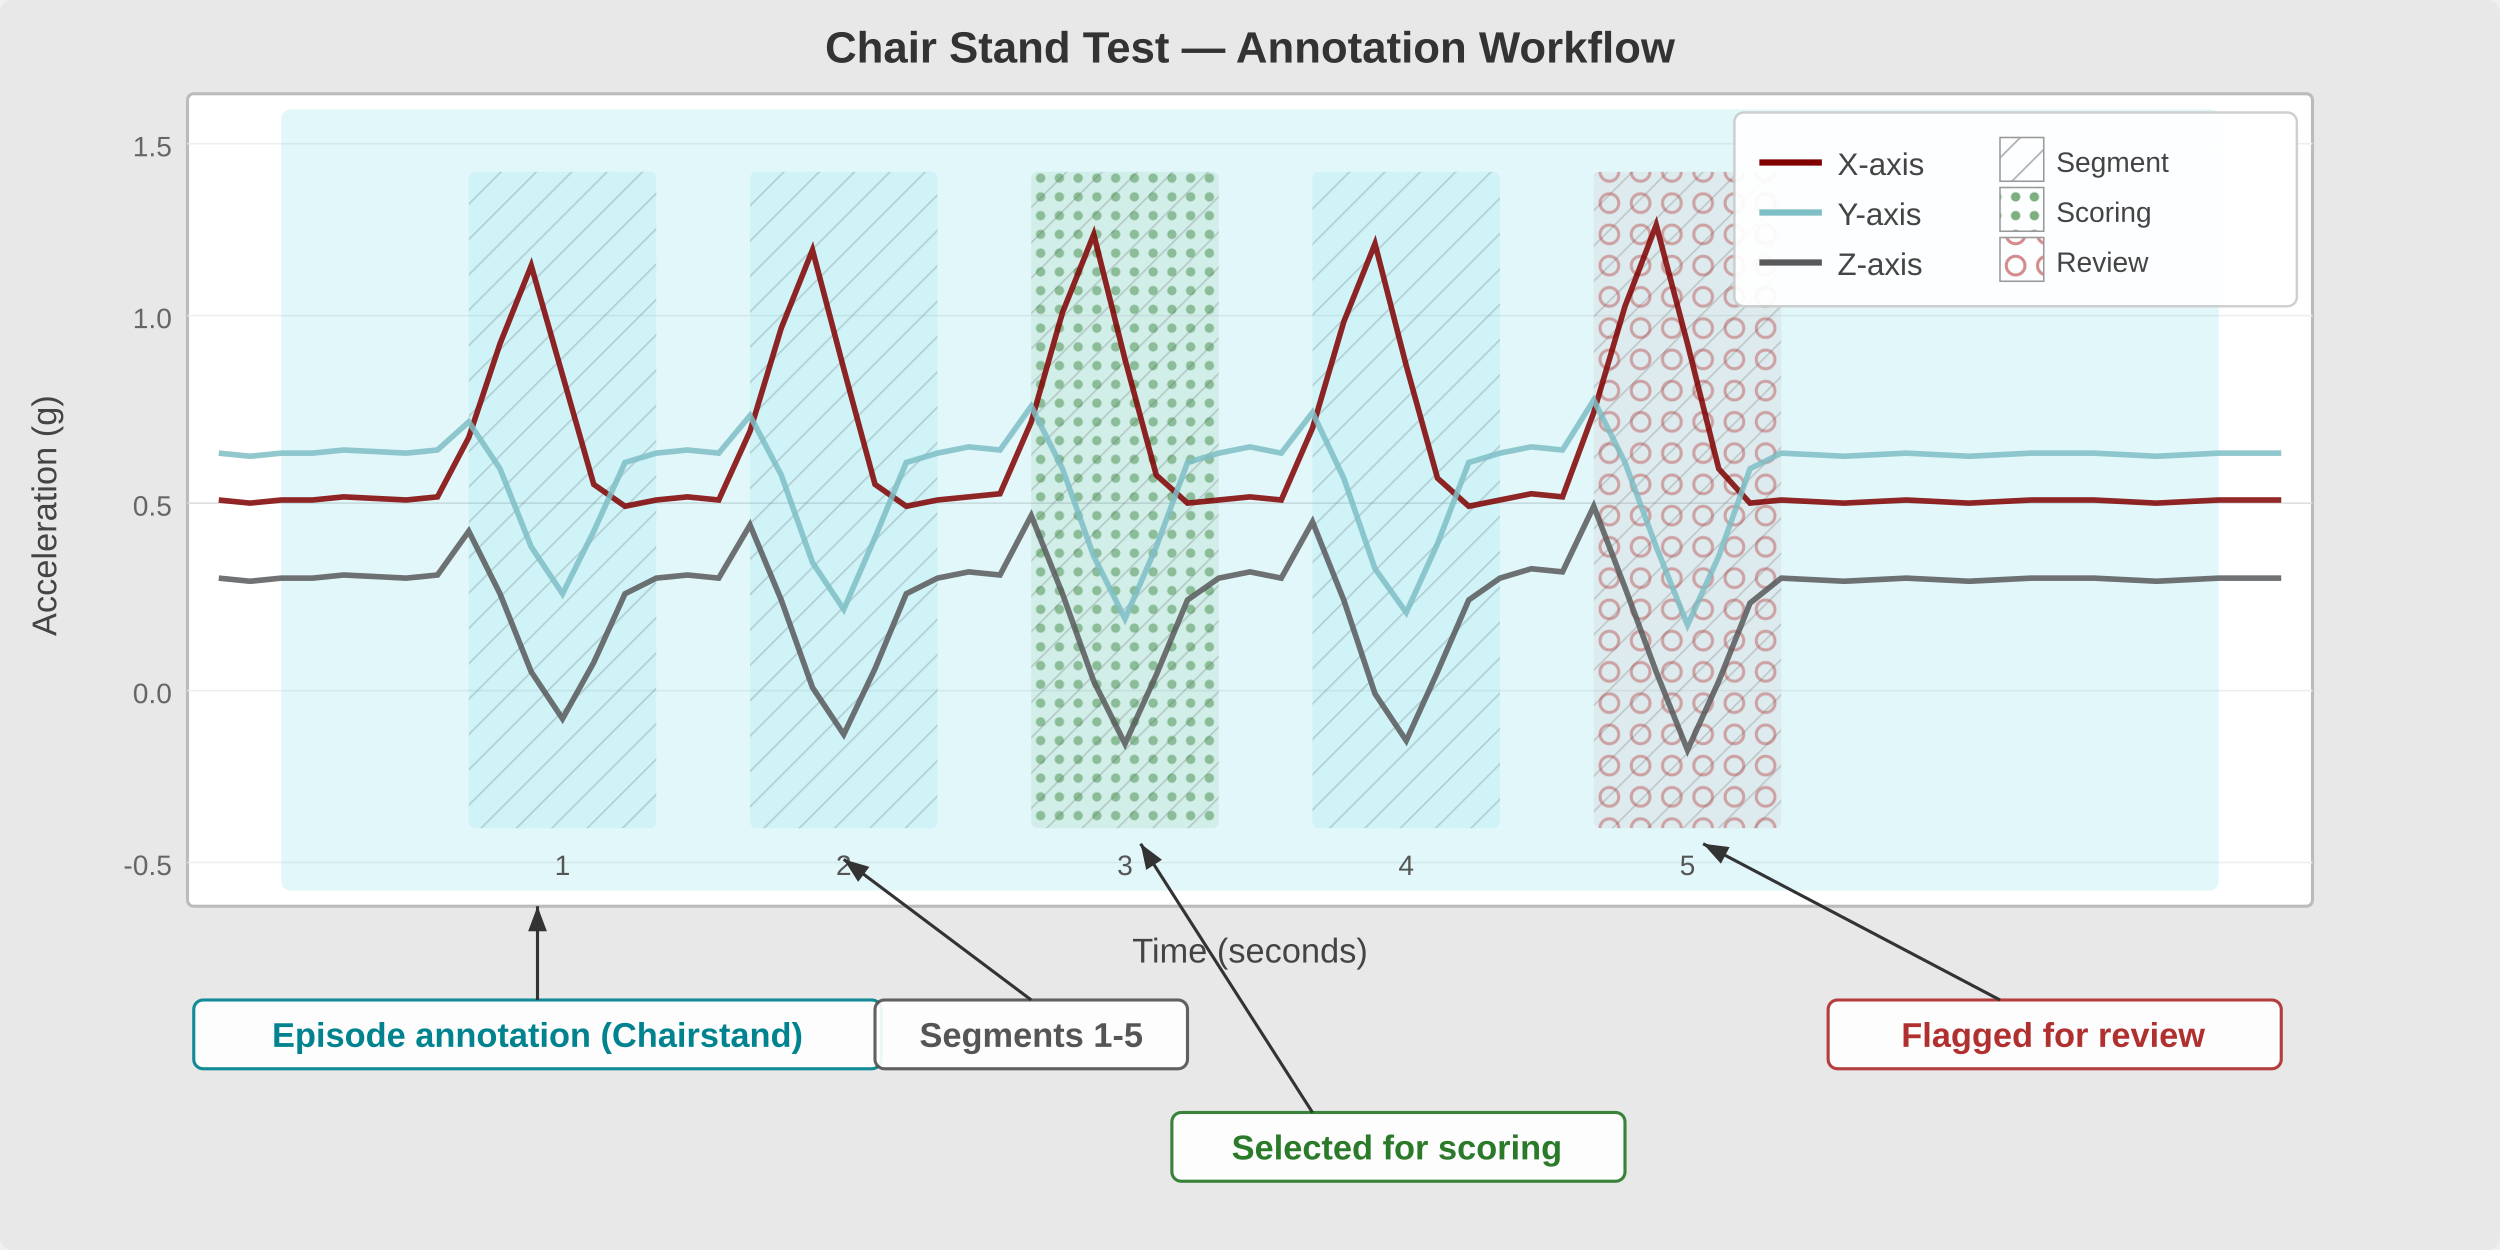
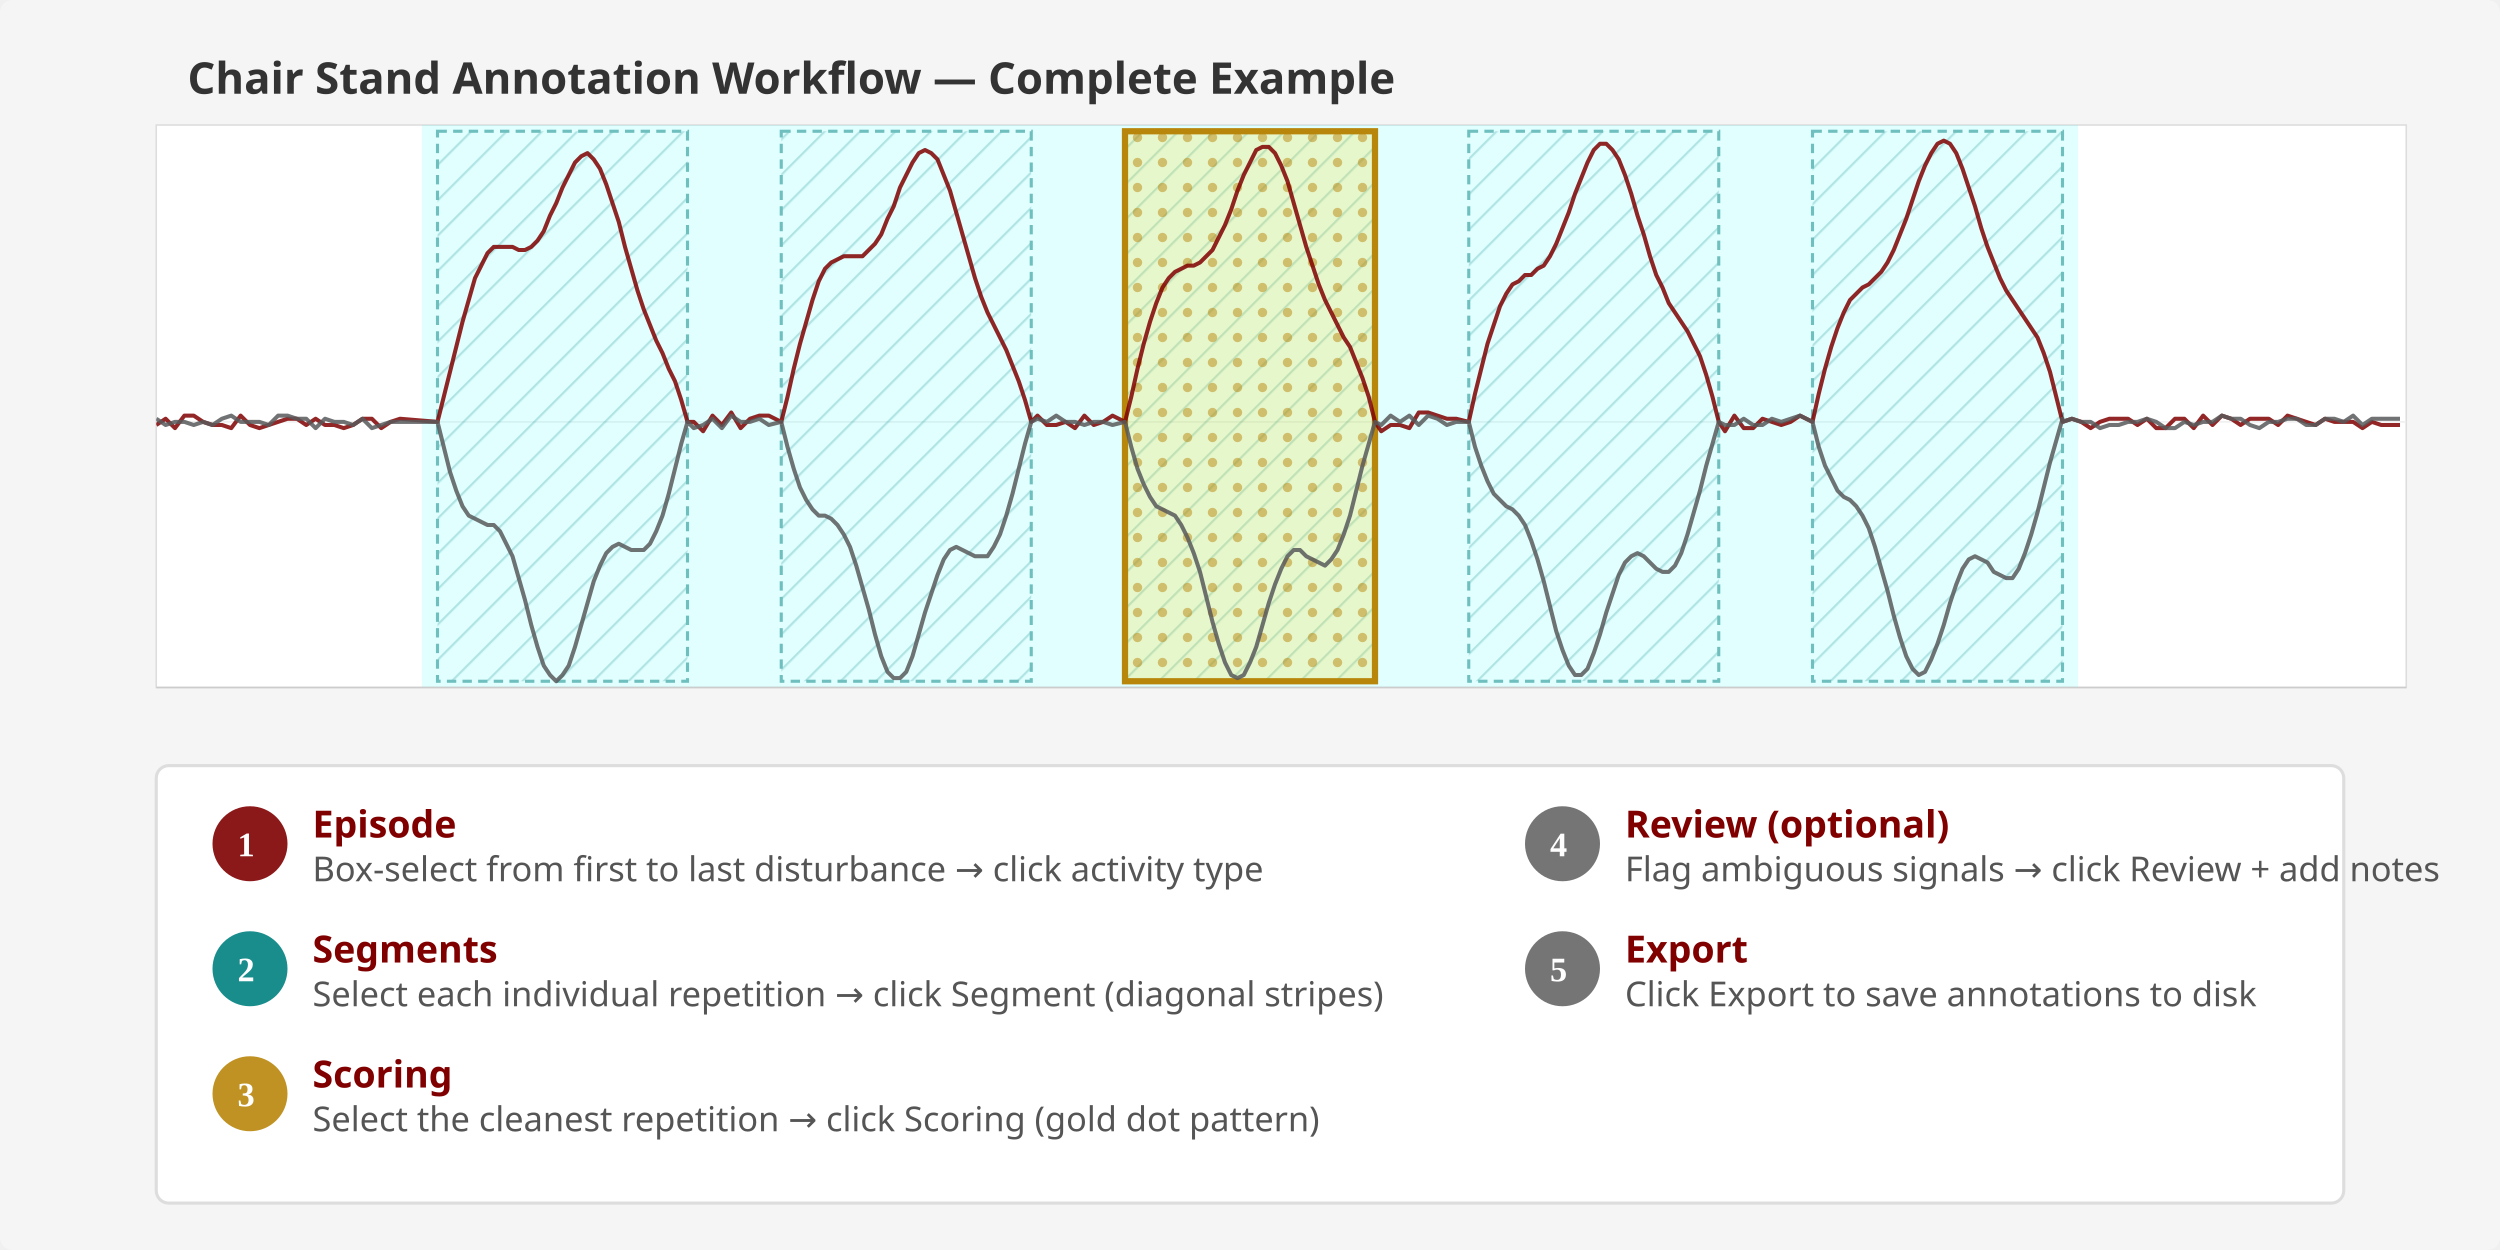
<svg xmlns="http://www.w3.org/2000/svg" width="800" height="400" viewBox="0 0 800 400">
+   <style>
+     .title { font: bold 14px sans-serif; fill: #333; }
+     .step-label { font: bold 12px sans-serif; fill: #800000; }
+     .desc { font: 11px sans-serif; fill: #555; }
+   </style>
  <defs>
-     <pattern id="crosshatch" width="8" height="8" patternUnits="userSpaceOnUse" patternTransform="rotate(45)">
-       <line x1="0" y1="0" x2="0" y2="8" stroke="#555" stroke-width="1" opacity="0.5" />
+     <clipPath id="wf-plot">
+       <rect x="50" y="40" width="720" height="180" />
+     </clipPath>
+     <pattern id="wf-hatch" patternUnits="userSpaceOnUse" width="8" height="8" patternTransform="rotate(45)">
+       <line x1="0" y1="0" x2="0" y2="8" stroke="#008080" stroke-width="1.5" opacity="0.4" />
    </pattern>
-     <pattern id="dots" width="6" height="6" patternUnits="userSpaceOnUse">
-       <circle cx="3" cy="3" r="1.5" fill="#2a7a2a" opacity="0.6" />
+     <pattern id="wf-dots" patternUnits="userSpaceOnUse" width="8" height="8">
+       <circle cx="4" cy="4" r="1.5" fill="#b8860b" opacity="0.5" />
    </pattern>
-     <pattern id="rings" width="10" height="10" patternUnits="userSpaceOnUse">
-       <circle cx="5" cy="5" r="3" fill="none" stroke="#b03030" stroke-width="1" opacity="0.55" />
-     </pattern>
-     <marker id="arrowhead" markerWidth="8" markerHeight="6" refX="8" refY="3" orient="auto">
-       <path d="M0,0 L8,3 L0,6 Z" fill="#333" />
-     </marker>
  </defs>
-   <rect width="800" height="400" fill="#e8e8e8" rx="4" />
-   <rect x="60" y="30" width="680" height="260" fill="#fff" stroke="#bbb" stroke-width="1" rx="2" />
-   <text x="18" y="165" font-family="Arial, sans-serif" font-size="11" fill="#444" text-anchor="middle" transform="rotate(-90,18,165)">Acceleration (g)</text>
-   <text x="400" y="308" font-family="Arial, sans-serif" font-size="11" fill="#444" text-anchor="middle">Time (seconds)</text>
-   <text x="55" y="50" font-family="Arial, sans-serif" font-size="9" fill="#666" text-anchor="end">1.5</text>
-   <text x="55" y="105" font-family="Arial, sans-serif" font-size="9" fill="#666" text-anchor="end">1.0</text>
-   <text x="55" y="165" font-family="Arial, sans-serif" font-size="9" fill="#666" text-anchor="end">0.5</text>
-   <text x="55" y="225" font-family="Arial, sans-serif" font-size="9" fill="#666" text-anchor="end">0.0</text>
-   <text x="55" y="280" font-family="Arial, sans-serif" font-size="9" fill="#666" text-anchor="end">-0.5</text>
-   <line x1="60" y1="46" x2="740" y2="46" stroke="#eee" stroke-width="0.5" />
-   <line x1="60" y1="101" x2="740" y2="101" stroke="#eee" stroke-width="0.5" />
-   <line x1="60" y1="161" x2="740" y2="161" stroke="#ddd" stroke-width="0.5" />
-   <line x1="60" y1="221" x2="740" y2="221" stroke="#eee" stroke-width="0.5" />
-   <line x1="60" y1="276" x2="740" y2="276" stroke="#eee" stroke-width="0.5" />
-   <rect x="90" y="35" width="620" height="250" fill="#00bcd4" opacity="0.12" rx="3" />
-   <rect x="150" y="55" width="60" height="210" fill="url(#crosshatch)" opacity="0.5" rx="2" />
-   <rect x="150" y="55" width="60" height="210" fill="#00bcd4" opacity="0.08" rx="2" />
-   <rect x="240" y="55" width="60" height="210" fill="url(#crosshatch)" opacity="0.5" rx="2" />
-   <rect x="240" y="55" width="60" height="210" fill="#00bcd4" opacity="0.08" rx="2" />
-   <rect x="330" y="55" width="60" height="210" fill="url(#crosshatch)" opacity="0.5" rx="2" />
-   <rect x="330" y="55" width="60" height="210" fill="url(#dots)" opacity="0.7" rx="2" />
-   <rect x="330" y="55" width="60" height="210" fill="#2a7a2a" opacity="0.08" rx="2" />
-   <rect x="420" y="55" width="60" height="210" fill="url(#crosshatch)" opacity="0.5" rx="2" />
-   <rect x="420" y="55" width="60" height="210" fill="#00bcd4" opacity="0.08" rx="2" />
-   <rect x="510" y="55" width="60" height="210" fill="url(#crosshatch)" opacity="0.5" rx="2" />
-   <rect x="510" y="55" width="60" height="210" fill="url(#rings)" opacity="0.7" rx="2" />
-   <rect x="510" y="55" width="60" height="210" fill="#b03030" opacity="0.06" rx="2" />
-   <text x="180" y="280" font-family="Arial, sans-serif" font-size="9" fill="#555" text-anchor="middle">1</text>
-   <text x="270" y="280" font-family="Arial, sans-serif" font-size="9" fill="#555" text-anchor="middle">2</text>
-   <text x="360" y="280" font-family="Arial, sans-serif" font-size="9" fill="#555" text-anchor="middle">3</text>
-   <text x="450" y="280" font-family="Arial, sans-serif" font-size="9" fill="#555" text-anchor="middle">4</text>
-   <text x="540" y="280" font-family="Arial, sans-serif" font-size="9" fill="#555" text-anchor="middle">5</text>
-   <polyline fill="none" stroke="#800000" stroke-width="1.8" opacity="0.85" points="     70,160 80,161 90,160 100,160 110,159     130,160 140,159 150,140 160,110 170,85 180,120 190,155 200,162     210,160 220,159 230,160 240,138 250,105 260,80 270,118 280,155 290,162     300,160 310,159 320,158 330,135 340,100 350,75 360,115 370,152 380,161     390,160 400,159 410,160 420,137 430,103 440,78 450,117 460,153 470,162     480,160 490,158 500,159 510,132 520,98 530,72 540,110 550,150 560,161     570,160 590,161 610,160 630,161 650,160 670,160 690,161 710,160 730,160   " />
-   <polyline fill="none" stroke="#7EBEC5" stroke-width="1.8" opacity="0.85" points="     70,145 80,146 90,145 100,145 110,144     130,145 140,144 150,135 160,150 170,175 180,190 190,170 200,148     210,145 220,144 230,145 240,133 250,152 260,180 270,195 280,172 290,148     300,145 310,143 320,144 330,130 340,150 350,178 360,198 370,175 380,148     390,145 400,143 410,145 420,132 430,153 440,182 450,196 460,174 470,148     480,145 490,143 500,144 510,128 520,148 530,175 540,200 550,178 560,150     570,145 590,146 610,145 630,146 650,145 670,145 690,146 710,145 730,145   " />
-   <polyline fill="none" stroke="#58595b" stroke-width="1.8" opacity="0.85" points="     70,185 80,186 90,185 100,185 110,184     130,185 140,184 150,170 160,190 170,215 180,230 190,212 200,190     210,185 220,184 230,185 240,168 250,192 260,220 270,235 280,214 290,190     300,185 310,183 320,184 330,165 340,190 350,218 360,238 370,216 380,192     390,185 400,183 410,185 420,167 430,192 440,222 450,237 460,215 470,192     480,185 490,182 500,183 510,162 520,188 530,215 540,240 550,218 560,193     570,185 590,186 610,185 630,186 650,185 670,185 690,186 710,185 730,185   " />
-   <rect x="62" y="320" width="220" height="22" fill="#fff" stroke="#00838f" stroke-width="1" rx="3" opacity="0.92" />
-   <text x="172" y="335" font-family="Arial, sans-serif" font-size="11" font-weight="bold" fill="#00838f" text-anchor="middle">Episode annotation (Chairstand)</text>
-   <line x1="172" y1="320" x2="172" y2="290" stroke="#333" stroke-width="1" marker-end="url(#arrowhead)" />
-   <rect x="280" y="320" width="100" height="22" fill="#fff" stroke="#555" stroke-width="1" rx="3" opacity="0.92" />
-   <text x="330" y="335" font-family="Arial, sans-serif" font-size="11" font-weight="bold" fill="#555" text-anchor="middle">Segments 1-5</text>
-   <line x1="330" y1="320" x2="270" y2="275" stroke="#333" stroke-width="1" marker-end="url(#arrowhead)" />
-   <rect x="375" y="356" width="145" height="22" fill="#fff" stroke="#2a7a2a" stroke-width="1" rx="3" opacity="0.92" />
-   <text x="447" y="371" font-family="Arial, sans-serif" font-size="11" font-weight="bold" fill="#2a7a2a" text-anchor="middle">Selected for scoring</text>
-   <line x1="420" y1="356" x2="365" y2="270" stroke="#333" stroke-width="1" marker-end="url(#arrowhead)" />
-   <rect x="585" y="320" width="145" height="22" fill="#fff" stroke="#b03030" stroke-width="1" rx="3" opacity="0.92" />
-   <text x="657" y="335" font-family="Arial, sans-serif" font-size="11" font-weight="bold" fill="#b03030" text-anchor="middle">Flagged for review</text>
-   <line x1="640" y1="320" x2="545" y2="270" stroke="#333" stroke-width="1" marker-end="url(#arrowhead)" />
-   <rect x="555" y="36" width="180" height="62" fill="#fff" stroke="#ccc" stroke-width="0.8" rx="3" opacity="0.93" />
-   <line x1="563" y1="52" x2="583" y2="52" stroke="#800000" stroke-width="2" />
-   <text x="588" y="56" font-family="Arial, sans-serif" font-size="10" fill="#444">X-axis</text>
-   <line x1="563" y1="68" x2="583" y2="68" stroke="#7EBEC5" stroke-width="2" />
-   <text x="588" y="72" font-family="Arial, sans-serif" font-size="10" fill="#444">Y-axis</text>
-   <line x1="563" y1="84" x2="583" y2="84" stroke="#58595b" stroke-width="2" />
-   <text x="588" y="88" font-family="Arial, sans-serif" font-size="10" fill="#444">Z-axis</text>
-   <rect x="640" y="44" width="14" height="14" fill="url(#crosshatch)" stroke="#999" stroke-width="0.5" />
-   <text x="658" y="55" font-family="Arial, sans-serif" font-size="9" fill="#444">Segment</text>
-   <rect x="640" y="60" width="14" height="14" fill="url(#dots)" stroke="#999" stroke-width="0.5" />
-   <text x="658" y="71" font-family="Arial, sans-serif" font-size="9" fill="#444">Scoring</text>
-   <rect x="640" y="76" width="14" height="14" fill="url(#rings)" stroke="#999" stroke-width="0.5" />
-   <text x="658" y="87" font-family="Arial, sans-serif" font-size="9" fill="#444">Review</text>
-   <text x="400" y="20" font-family="Arial, sans-serif" font-size="14" font-weight="bold" fill="#333" text-anchor="middle">Chair Stand Test — Annotation Workflow</text>
+   <rect width="800" height="400" fill="#f5f5f5" rx="4" />
+   <rect x="50" y="40" width="720" height="180" fill="white" stroke="#ddd" stroke-width="0.5" />
+   <text x="60" y="30" class="title">Chair Stand Annotation Workflow — Complete Example</text>
+   <line x1="50" y1="135" x2="770" y2="135" stroke="#eee" stroke-width="0.5" />
+   <rect x="135" y="40" width="530" height="180" fill="cyan" opacity="0.12" />
+   <rect x="140" y="42" width="80" height="176" fill="url(#wf-hatch)" stroke="#008080" stroke-width="1" stroke-dasharray="3,2" opacity="0.5" />
+   <rect x="250" y="42" width="80" height="176" fill="url(#wf-hatch)" stroke="#008080" stroke-width="1" stroke-dasharray="3,2" opacity="0.5" />
+   <rect x="360" y="42" width="80" height="176" fill="url(#wf-hatch)" stroke="#008080" stroke-width="1" stroke-dasharray="3,2" opacity="0.5" />
+   <rect x="470" y="42" width="80" height="176" fill="url(#wf-hatch)" stroke="#008080" stroke-width="1" stroke-dasharray="3,2" opacity="0.5" />
+   <rect x="580" y="42" width="80" height="176" fill="url(#wf-hatch)" stroke="#008080" stroke-width="1" stroke-dasharray="3,2" opacity="0.5" />
+   <rect x="360" y="42" width="80" height="176" fill="#ffd700" opacity="0.2" />
+   <rect x="360" y="42" width="80" height="176" fill="url(#wf-dots)" />
+   <rect x="360" y="42" width="80" height="176" fill="none" stroke="#b8860b" stroke-width="2" />
+   <g clip-path="url(#wf-plot)">
+     <polyline fill="none" stroke="#800000" stroke-width="1.3" opacity="0.85" stroke-linejoin="round" points="50,136 53,134 56,137 59,133 62,133 65,135 68,136 71,136 74,137 77,133 80,136 83,137 86,136 89,135 92,134 95,134 98,136 101,134 104,136 107,136 110,137 113,136 116,134 119,134 122,137 125,135 128,134 140,135 142,127 144,119 146,111 148,103 150,96 152,89 154,85 156,81 158,79 160,79 162,79 164,79 166,80 168,80 170,79 172,77 174,74 176,69 178,65 180,60 182,56 184,52 186,50 188,49 190,51 192,54 194,59 196,65 198,71 200,79 202,86 204,93 206,99 208,104 210,109 212,113 214,118 216,122 218,128 220,135 222,135 225,138 228,133 231,136 234,132 237,137 240,134 243,133 246,133 250,135 252,127 254,118 256,110 258,103 260,96 262,90 264,86 266,84 268,83 270,82 272,82 274,82 276,82 278,80 280,78 282,75 284,70 286,66 288,60 290,56 292,52 294,49 296,48 298,49 300,51 302,56 304,61 306,68 308,75 310,82 312,89 314,95 316,100 318,104 320,108 322,112 324,117 326,122 328,128 330,135 332,133 335,136 338,136 341,135 344,137 347,133 350,136 353,135 356,133 360,135 362,127 364,118 366,110 368,103 370,97 372,92 374,89 376,87 378,86 380,85 382,85 384,84 386,82 388,80 390,76 392,72 394,67 396,61 398,56 400,52 402,48 404,47 406,47 408,49 410,53 412,58 414,65 416,72 418,79 420,85 422,91 424,96 426,100 428,104 430,108 432,111 434,116 436,121 438,127 440,135 442,138 445,136 448,136 451,137 454,132 457,132 460,133 463,134 466,134 470,135 472,126 474,118 476,110 478,104 480,98 482,94 484,91 486,90 488,88 490,88 492,86 494,85 496,82 498,78 500,73 502,68 504,62 506,57 508,52 510,48 512,46 514,46 516,48 518,51 520,56 522,62 524,69 526,75 528,82 530,88 532,92 534,97 536,100 538,103 540,106 542,110 544,114 546,120 548,127 550,135 552,138 555,133 558,137 561,137 564,134 567,135 570,136 573,135 576,133 580,135 582,126 584,118 586,111 588,105 590,100 592,96 594,94 596,92 598,91 600,89 602,87 604,84 606,80 608,75 610,70 612,64 614,58 616,53 618,49 620,46 622,45 624,46 626,49 628,54 630,60 632,66 634,73 636,79 638,84 640,89 642,93 644,96 646,99 648,102 650,105 652,108 654,113 656,119 658,127 660,135 660,135 663,134 666,135 669,137 672,135 675,134 678,134 681,134 684,136 687,134 690,137 693,137 696,134 699,134 702,137 705,133 708,136 711,133 714,134 717,136 720,134 723,134 726,134 729,136 732,133 735,134 738,135 741,136 744,134 747,135 750,135 753,135 756,137 759,135 762,136 765,136 768,136" />
+     <polyline fill="none" stroke="#58595b" stroke-width="1.3" opacity="0.85" stroke-linejoin="round" points="50,134 53,136 56,135 59,135 62,136 65,135 68,136 71,134 74,133 77,135 80,135 83,135 86,136 89,133 92,133 95,134 98,134 101,137 104,134 107,135 110,135 113,136 116,134 119,137 122,136 125,135 128,135 140,135 142,143 144,151 146,157 148,162 150,165 152,166 154,167 156,168 158,168 160,170 162,174 164,178 166,185 168,192 170,200 172,207 174,213 176,216 178,218 180,216 182,213 184,207 186,200 188,193 190,186 192,181 194,177 196,175 198,174 200,175 202,176 204,176 206,176 208,174 210,170 212,165 214,158 216,150 218,142 220,135 222,137 225,136 228,134 231,137 234,133 237,135 240,135 243,134 246,136 250,135 252,143 254,150 256,156 258,160 260,163 262,165 264,165 266,166 268,168 270,171 272,175 274,181 276,188 278,195 280,203 282,210 284,215 286,217 288,217 290,215 292,210 294,203 296,196 298,190 300,184 302,179 304,176 306,175 308,176 310,177 312,178 314,178 316,178 318,175 320,171 322,165 324,158 326,150 328,142 330,135 332,134 335,135 338,133 341,135 344,135 347,136 350,135 353,135 356,136 360,135 362,143 364,150 366,155 368,159 370,162 372,163 374,164 376,165 378,168 380,172 382,177 384,183 386,191 388,199 390,206 392,212 394,216 396,217 398,216 400,212 402,207 404,200 406,193 408,187 410,182 412,178 414,176 416,176 418,178 420,179 422,180 424,181 426,179 428,176 430,171 432,165 434,157 436,149 438,142 440,135 442,136 445,133 448,135 451,133 454,136 457,133 460,134 463,136 466,135 470,135 472,143 474,149 476,154 478,158 480,160 482,162 484,163 486,165 488,168 490,173 492,179 494,186 496,194 498,202 500,208 502,213 504,216 506,216 508,214 510,209 512,203 514,196 516,190 518,184 520,180 522,178 524,177 526,178 528,180 530,182 532,183 534,183 536,181 538,177 540,171 542,164 544,157 546,149 548,142 550,135 552,136 555,136 558,134 561,136 564,136 567,134 570,135 573,134 576,133 580,135 582,143 584,149 586,153 588,157 590,159 592,160 594,162 596,165 598,169 600,175 602,182 604,189 606,197 608,204 610,210 612,214 614,216 616,215 618,211 620,206 622,200 624,193 626,187 628,182 630,179 632,178 634,179 636,180 638,183 640,184 642,185 644,185 646,182 648,177 650,171 652,164 654,156 656,148 658,141 660,134 660,135 663,134 666,135 669,135 672,137 675,136 678,136 681,135 684,135 687,134 690,135 693,137 696,137 699,135 702,136 705,135 708,135 711,133 714,134 717,134 720,136 723,137 726,135 729,135 732,134 735,134 738,136 741,136 744,134 747,134 750,135 753,133 756,136 759,134 762,134 765,134 768,134" />
+   </g>
+   <line x1="50" y1="220" x2="770" y2="220" stroke="#ccc" stroke-width="0.5" />
+   <rect x="50" y="245" width="700" height="140" fill="white" rx="4" stroke="#ddd" />
+   <circle cx="80" cy="270" r="12" fill="#800000" opacity="0.9" />
+   <text x="76" y="274" font-size="11" font-weight="bold" fill="white">1</text>
+   <text x="100" y="268" class="step-label">Episode</text>
+   <text x="100" y="282" class="desc">Box-select from first to last disturbance → click activity type</text>
+   <circle cx="80" cy="310" r="12" fill="#008080" opacity="0.9" />
+   <text x="76" y="314" font-size="11" font-weight="bold" fill="white">2</text>
+   <text x="100" y="308" class="step-label">Segments</text>
+   <text x="100" y="322" class="desc">Select each individual repetition → click Segment (diagonal stripes)</text>
+   <circle cx="80" cy="350" r="12" fill="#b8860b" opacity="0.9" />
+   <text x="76" y="354" font-size="11" font-weight="bold" fill="white">3</text>
+   <text x="100" y="348" class="step-label">Scoring</text>
+   <text x="100" y="362" class="desc">Select the cleanest repetition → click Scoring (gold dot pattern)</text>
+   <circle cx="500" cy="270" r="12" fill="#666" opacity="0.9" />
+   <text x="496" y="274" font-size="11" font-weight="bold" fill="white">4</text>
+   <text x="520" y="268" class="step-label">Review (optional)</text>
+   <text x="520" y="282" class="desc">Flag ambiguous signals → click Review + add notes</text>
+   <circle cx="500" cy="310" r="12" fill="#666" opacity="0.9" />
+   <text x="496" y="314" font-size="11" font-weight="bold" fill="white">5</text>
+   <text x="520" y="308" class="step-label">Export</text>
+   <text x="520" y="322" class="desc">Click Export to save annotations to disk</text>
</svg>
